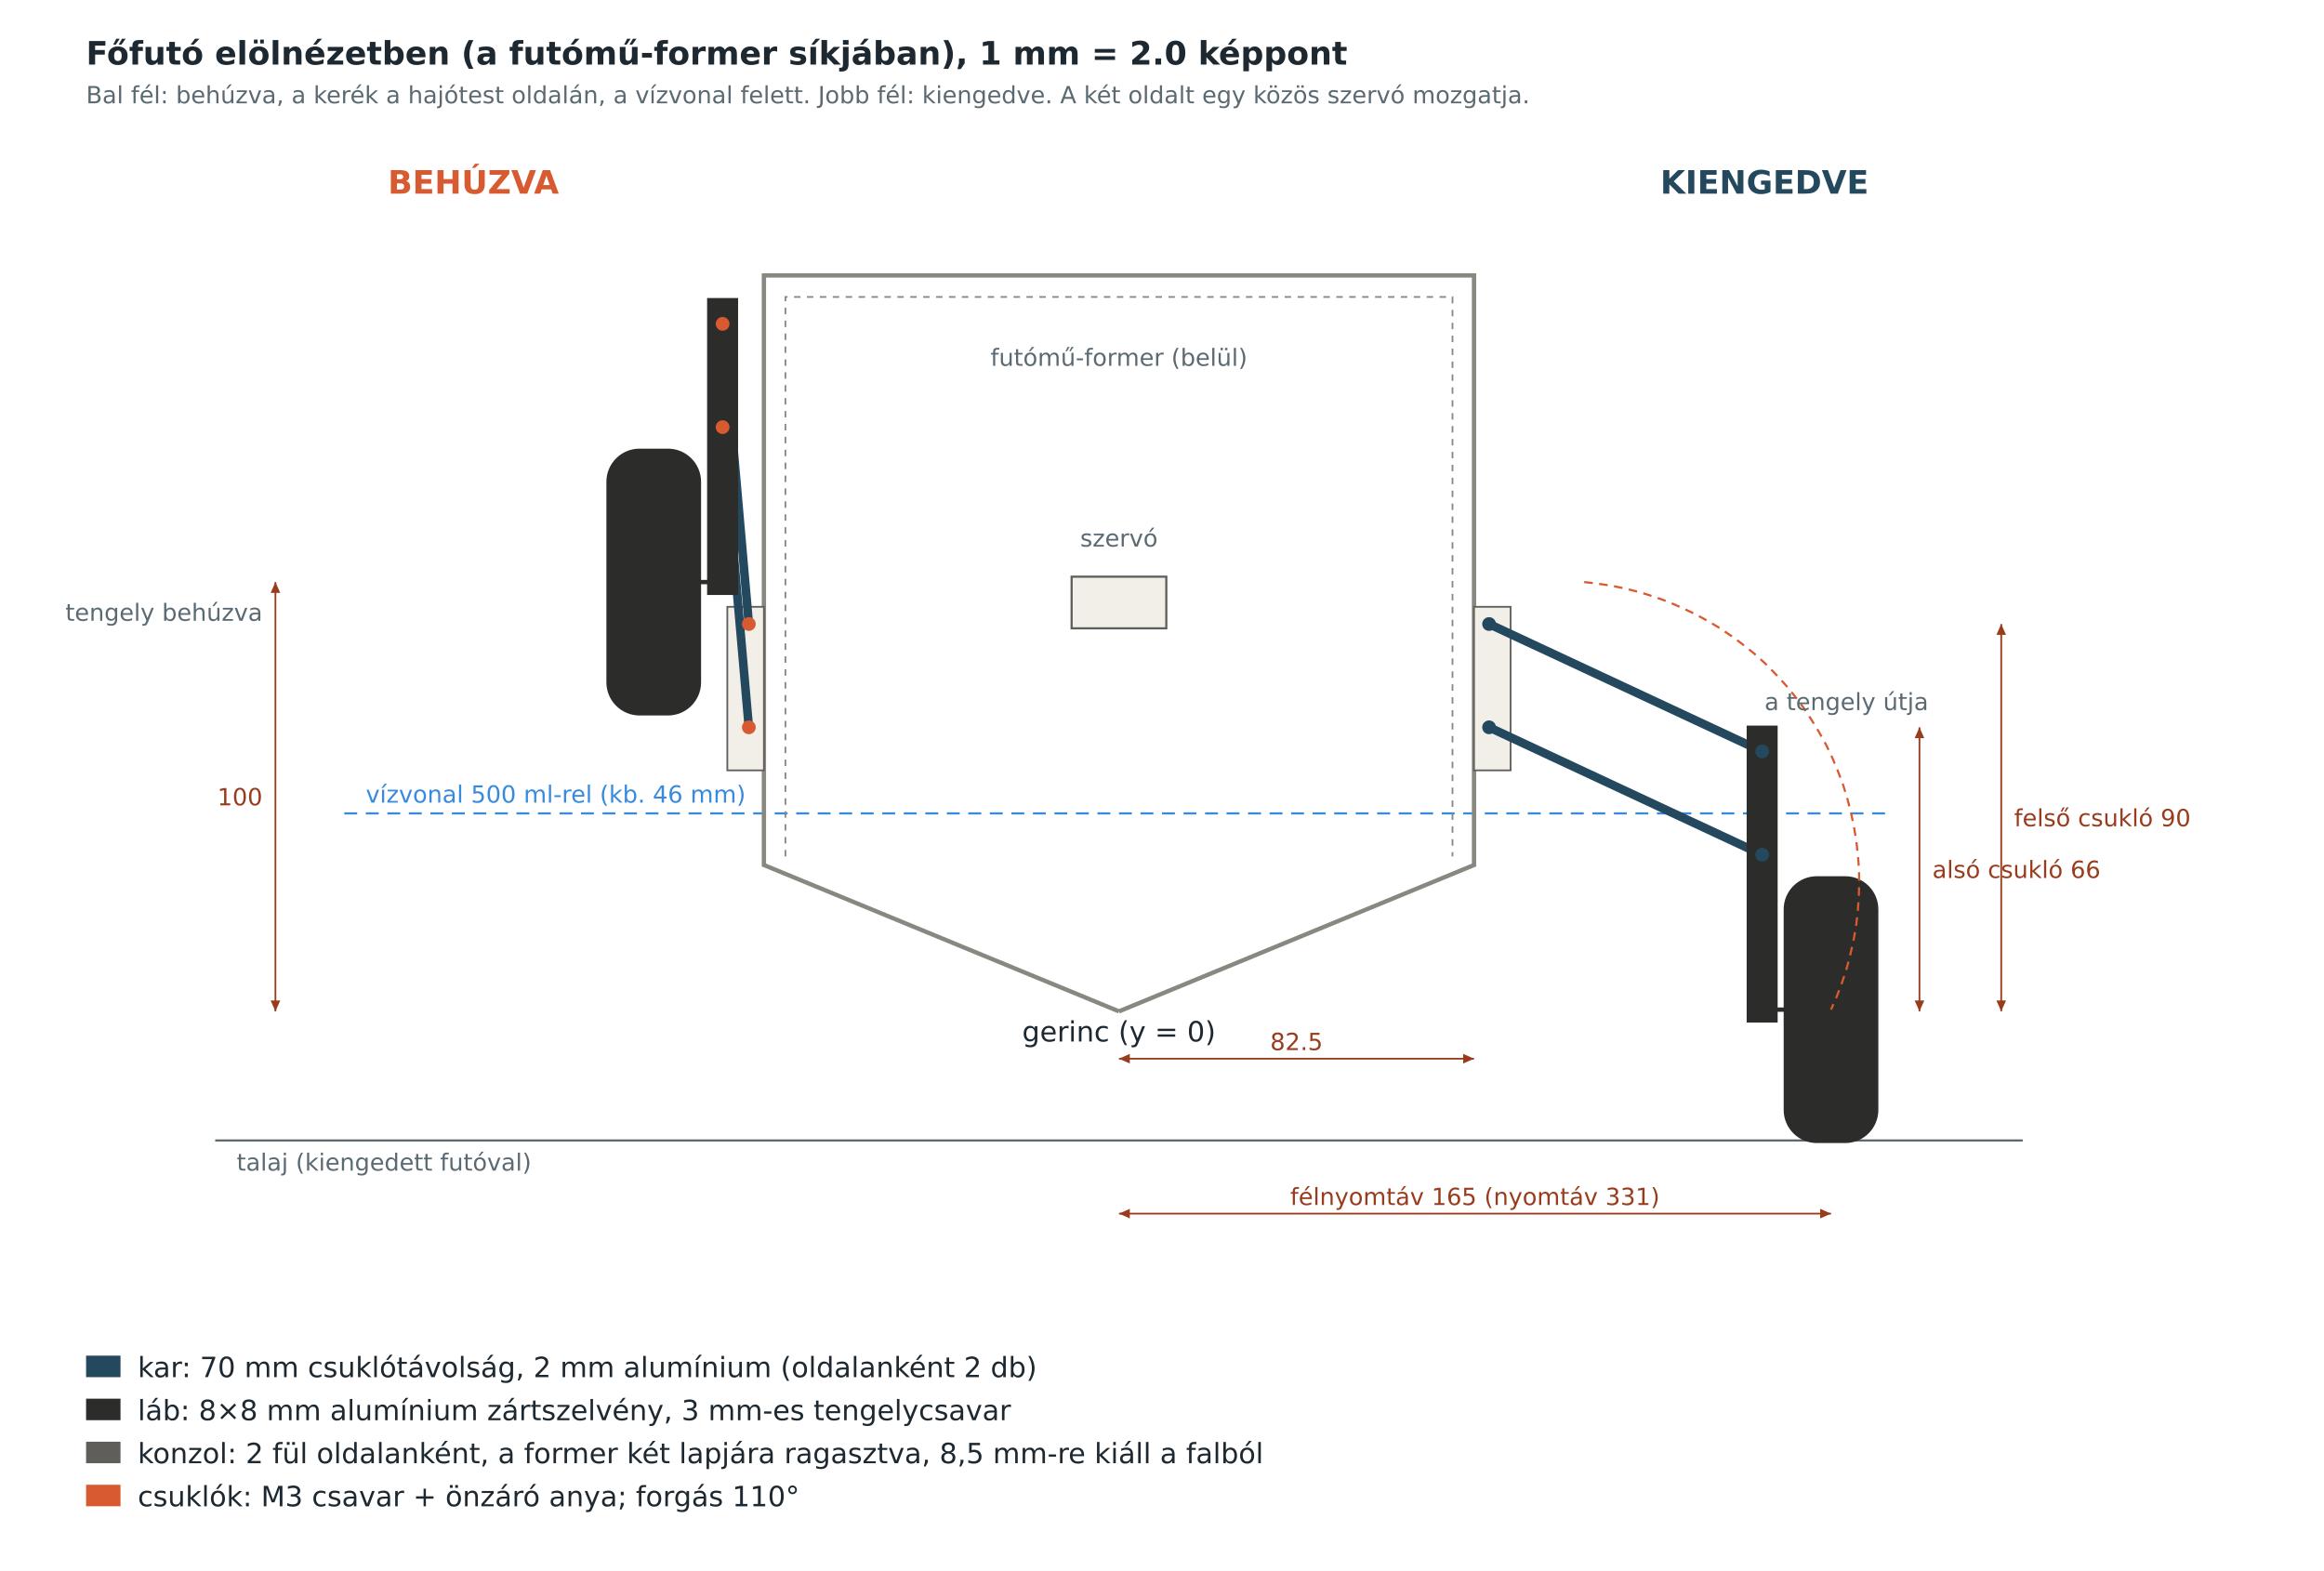
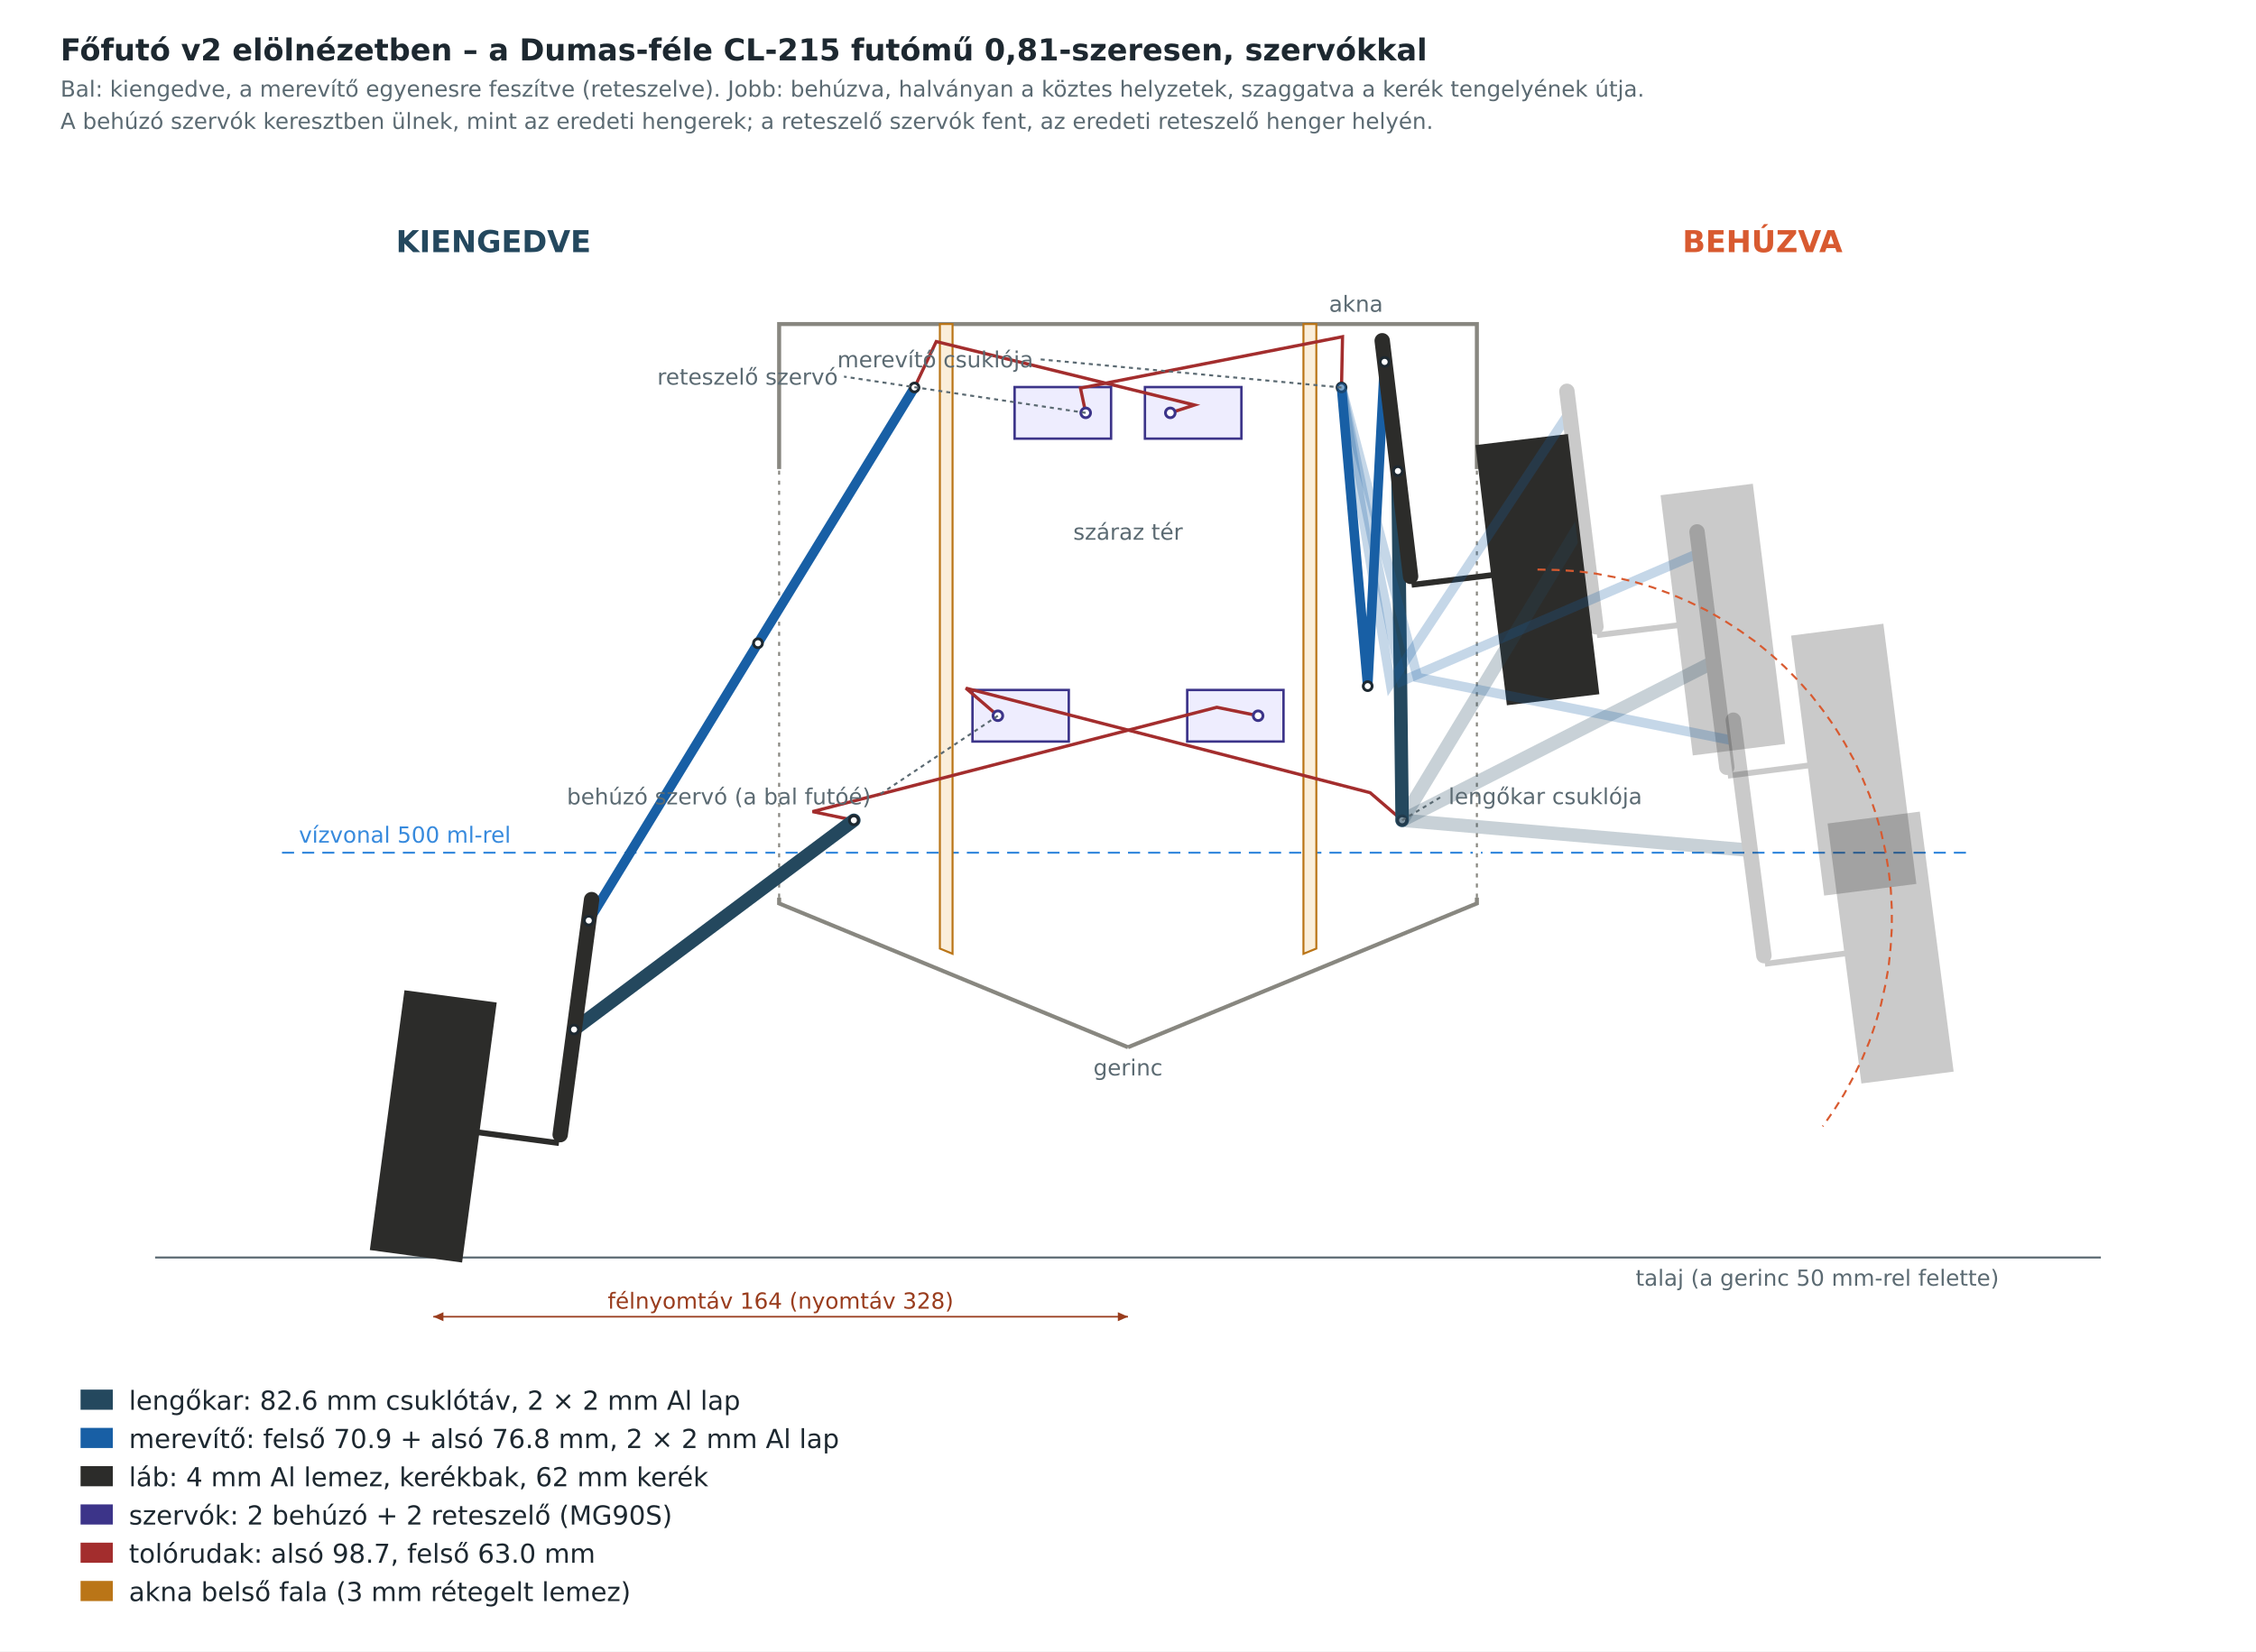
- <svg xmlns="http://www.w3.org/2000/svg" viewBox="0 0 1080 730" width="1080" height="730" role="img">
+ <svg xmlns="http://www.w3.org/2000/svg" viewBox="0 0 1120 820" width="1120" height="820" role="img">
  <defs>
    <marker id="a" viewBox="0 0 10 10" refX="9" refY="5" markerWidth="7" markerHeight="7" orient="auto-start-reverse">
      <path d="M0 1L9 5L0 9z" fill="#993C1D" />
    </marker>
  </defs>
  <style>text{font-family:DejaVu Sans, Arial, Helvetica, sans-serif;fill:#1d2830}.t{font-size:13px}.th{font-size:15px;font-weight:bold}.ts{font-size:11px;fill:#5b6a72}.d{font-size:11px;fill:#993C1D}</style>
-   <rect width="1080" height="730" fill="#fff" />
-   <polyline points="100.0,530.0 940.0,530.0" fill="none" stroke="#5b6a72" stroke-width="1" />
-   <text class="ts" x="110.0" y="544.0">talaj (kiengedett futóval)</text>
-   <polyline points="160.0,378.0 876.0,378.0" fill="none" stroke="#378ADD" stroke-width="1" stroke-dasharray="6 4" />
-   <text class="ts" x="170.0" y="373.0" style="fill:#378ADD">vízvonal 500 ml-rel (kb. 46 mm)</text>
-   <polyline points="520.0,470.0 685.0,402.0 685.0,128.0 355.0,128.0 355.0,402.0 520.0,470.0" fill="none" stroke="#888780" stroke-width="2" />
-   <polyline points="365.0,398.0 365.0,138.0 675.0,138.0 675.0,398.0" fill="none" stroke="#888780" stroke-width="0.8" stroke-dasharray="3 3" />
-   <text class="ts" x="520.0" y="170.0" text-anchor="middle">futómű-former (belül)</text>
-   <rect x="498.0" y="268.0" width="44.0" height="24.0" fill="#F1EFE8" stroke="#5F5E5A" />
-   <text class="ts" x="520.0" y="254.0" text-anchor="middle">szervó</text>
-   <rect x="338.0" y="282.0" width="17.0" height="76.0" fill="#F1EFE8" stroke="#5F5E5A" stroke-width="0.8" />
-   <polyline points="348.0,290.0 335.8,150.5" fill="none" stroke="#24485e" stroke-width="4" />
-   <polyline points="348.0,338.0 335.8,198.5" fill="none" stroke="#24485e" stroke-width="4" />
-   <polyline points="335.8,138.5 335.8,276.5" fill="none" stroke="#2c2c2a" stroke-width="14.4" />
-   <polyline points="335.8,270.5 303.8,270.5" fill="none" stroke="#2c2c2a" stroke-width="2" />
-   <rect x="281.8" y="208.5" width="44.0" height="124.0" rx="15.4" fill="#2c2c2a" />
-   <circle cx="348.0" cy="290.0" r="3.2" fill="#D85A30" />
-   <circle cx="348.0" cy="338.0" r="3.2" fill="#D85A30" />
-   <circle cx="335.8" cy="150.5" r="3.2" fill="#D85A30" />
-   <circle cx="335.8" cy="198.5" r="3.2" fill="#D85A30" />
-   <text class="th" x="220.0" y="90.0" text-anchor="middle" style="fill:#D85A30">BEHÚZVA</text>
-   <rect x="685.0" y="282.0" width="17.0" height="76.0" fill="#F1EFE8" stroke="#5F5E5A" stroke-width="0.8" />
-   <polyline points="692.0,290.0 818.9,349.2" fill="none" stroke="#24485e" stroke-width="4" />
-   <polyline points="692.0,338.0 818.9,397.2" fill="none" stroke="#24485e" stroke-width="4" />
-   <polyline points="818.9,337.2 818.9,475.2" fill="none" stroke="#2c2c2a" stroke-width="14.4" />
-   <polyline points="818.9,469.2 850.9,469.2" fill="none" stroke="#2c2c2a" stroke-width="2" />
-   <rect x="828.9" y="407.2" width="44.0" height="124.0" rx="15.4" fill="#2c2c2a" />
-   <circle cx="692.0" cy="290.0" r="3.2" fill="#24485e" />
-   <circle cx="692.0" cy="338.0" r="3.2" fill="#24485e" />
-   <circle cx="818.9" cy="349.2" r="3.2" fill="#24485e" />
-   <circle cx="818.9" cy="397.2" r="3.2" fill="#24485e" />
-   <text class="th" x="820.0" y="90.0" text-anchor="middle" style="fill:#24485e">KIENGEDVE</text>
-   <polyline points="736.2,270.5 742.9,271.3 749.5,272.3 756.1,273.7 762.6,275.4 769.0,277.4 775.3,279.7 781.5,282.4 787.6,285.3 793.5,288.5 799.2,291.9 804.8,295.7 810.2,299.7 815.4,303.9 820.4,308.4 825.1,313.2 829.7,318.2 833.9,323.3 838.0,328.7 841.7,334.3 845.2,340.0 848.5,345.9 851.4,351.9 854.0,358.1 856.4,364.4 858.4,370.8 860.1,377.3 861.5,383.9 862.6,390.5 863.4,397.2 863.9,403.9 864.0,410.6 863.8,417.3 863.3,424.0 862.5,430.7 861.3,437.3 859.8,443.9 858.1,450.3 856.0,456.7 853.6,463.0 850.9,469.2" fill="none" stroke="#D85A30" stroke-width="1" stroke-dasharray="4 3" />
-   <text class="ts" x="820.0" y="330.0">a tengely útja</text>
-   <line x1="520.0" y1="564.0" x2="850.9" y2="564.0" stroke="#993C1D" stroke-width="0.8" marker-start="url(#a)" marker-end="url(#a)" />
-   <text class="d" x="685.45" y="560.0" text-anchor="middle">félnyomtáv 165 (nyomtáv 331)</text>
-   <line x1="520.0" y1="492.0" x2="685.0" y2="492.0" stroke="#993C1D" stroke-width="0.8" marker-start="url(#a)" marker-end="url(#a)" />
-   <text class="d" x="602.5" y="488.0" text-anchor="middle">82.5</text>
-   <line x1="930.0" y1="470.0" x2="930.0" y2="290.0" stroke="#993C1D" stroke-width="0.8" marker-start="url(#a)" marker-end="url(#a)" />
-   <text class="d" x="936.0" y="384.0" text-anchor="start">felső csukló 90</text>
-   <line x1="892.0" y1="470.0" x2="892.0" y2="338.0" stroke="#993C1D" stroke-width="0.8" marker-start="url(#a)" marker-end="url(#a)" />
-   <text class="d" x="898.0" y="408.0" text-anchor="start">alsó csukló 66</text>
-   <line x1="128.0" y1="470.0" x2="128.0" y2="270.5" stroke="#993C1D" stroke-width="0.8" marker-start="url(#a)" marker-end="url(#a)" />
-   <text class="d" x="122.0" y="374.25" text-anchor="end">100</text>
-   <text class="ts" x="122.0" y="288.5" text-anchor="end">tengely behúzva</text>
-   <text class="t" x="520.0" y="484.0" text-anchor="middle">gerinc (y = 0)</text>
-   <rect x="40" y="630" width="16" height="10" fill="#24485e" />
-   <text class="t" x="64" y="640">kar: 70 mm csuklótávolság, 2 mm alumínium (oldalanként 2 db)</text>
-   <rect x="40" y="650" width="16" height="10" fill="#2c2c2a" />
-   <text class="t" x="64" y="660">láb: 8×8 mm alumínium zártszelvény, 3 mm-es tengelycsavar</text>
-   <rect x="40" y="670" width="16" height="10" fill="#5F5E5A" />
-   <text class="t" x="64" y="680">konzol: 2 fül oldalanként, a former két lapjára ragasztva, 8,5 mm-re kiáll a falból</text>
-   <rect x="40" y="690" width="16" height="10" fill="#D85A30" />
-   <text class="t" x="64" y="700">csuklók: M3 csavar + önzáró anya; forgás 110°</text>
-   <text class="th" x="40" y="30">Főfutó elölnézetben (a futómű-former síkjában), 1 mm = 2.0 képpont</text>
-   <text class="ts" x="40" y="48">Bal fél: behúzva, a kerék a hajótest oldalán, a vízvonal felett. Jobb fél: kiengedve. A két oldalt egy közös szervó mozgatja.</text>
+   <rect width="1120" height="820" fill="#fff" />
+   <polyline points="77.0,624.4 1043.0,624.4" fill="none" stroke="#5b6a72" stroke-width="1" />
+   <text class="ts" x="812.0" y="638.4" text-anchor="start">talaj (a gerinc 50 mm-rel felette)</text>
+   <polyline points="140.0,423.4 980.0,423.4" fill="none" stroke="#378ADD" stroke-width="1" stroke-dasharray="6 4" />
+   <text class="ts" x="148.4" y="418.4" text-anchor="start" style="fill:#378ADD">vízvonal 500 ml-rel</text>
+   <polyline points="560.0,520.0 733.2,448.6 733.2,160.9 386.8,160.9 386.8,448.6 560.0,520.0" fill="none" stroke="#888780" stroke-width="2" />
+   <polygon points="472.9,473.6 466.6,471.0 466.6,160.9 472.9,160.9" fill="#FAEEDA" stroke="#BA7517" stroke-width="1" />
+   <polyline points="386.8,445.7 386.8,232.9" fill="none" stroke="#fff" stroke-width="4" />
+   <polyline points="386.8,445.7 386.8,232.9" fill="none" stroke="#888780" stroke-width="1" stroke-dasharray="2 3" />
+   <polygon points="647.1,473.6 653.5,471.0 653.5,160.9 647.1,160.9" fill="#FAEEDA" stroke="#BA7517" stroke-width="1" />
+   <polyline points="733.2,445.7 733.2,232.9" fill="none" stroke="#fff" stroke-width="4" />
+   <polyline points="733.2,445.7 733.2,232.9" fill="none" stroke="#888780" stroke-width="1" stroke-dasharray="2 3" />
+   <polygon points="637.2,368.2 589.4,368.2 589.4,342.6 637.2,342.6" fill="#EEEDFE" stroke="#3C3489" stroke-width="1.2" />
+   <polygon points="616.3,217.8 568.4,217.8 568.4,192.2 616.3,192.2" fill="#EEEDFE" stroke="#3C3489" stroke-width="1.2" />
+   <polyline points="624.6,355.4 604.1,351.2 403.4,403.0 423.9,407.3" fill="none" stroke="#A32D2D" stroke-width="1.6" />
+   <polyline points="581.0,205.0 593.0,201.1 464.8,169.6 454.0,192.4" fill="none" stroke="#A32D2D" stroke-width="1.6" />
+   <circle cx="624.6" cy="355.4" r="2.4" fill="#fff" stroke="#3C3489" stroke-width="1.4" />
+   <circle cx="581.0" cy="205.0" r="2.4" fill="#fff" stroke="#3C3489" stroke-width="1.4" />
+   <g>
+     <polyline points="423.9,407.3 285.0,511.2" fill="none" stroke="#24485e" stroke-width="6.682" stroke-linecap="round" />
+     <polyline points="454.0,192.4 376.3,319.4 292.3,457.1" fill="none" stroke="#185FA5" stroke-width="4.773" stroke-linecap="round" />
+     <polyline points="293.7,446.7 278.1,563.4" fill="none" stroke="#2c2c2a" stroke-width="7.636" stroke-linecap="round" />
+     <polyline points="277.5,567.6 215.1,559.3" fill="none" stroke="#2c2c2a" stroke-width="2.864" />
+     <polygon points="200.8,491.7 246.6,497.8 229.4,626.9 183.6,620.7" fill="#2c2c2a" stroke="none" />
+   </g>
+   <circle cx="423.9" cy="407.3" r="2.2" fill="#fff" stroke="#1d2830" stroke-width="1.4" />
+   <circle cx="454.0" cy="192.4" r="2.2" fill="#fff" stroke="#1d2830" stroke-width="1.4" />
+   <circle cx="285.0" cy="511.2" r="2.2" fill="#fff" stroke="#1d2830" stroke-width="1.4" />
+   <circle cx="292.3" cy="457.1" r="2.2" fill="#fff" stroke="#1d2830" stroke-width="1.4" />
+   <circle cx="376.3" cy="319.4" r="2.2" fill="#fff" stroke="#1d2830" stroke-width="1.4" />
+   <polygon points="482.8,368.2 530.6,368.2 530.6,342.6 482.8,342.6" fill="#EEEDFE" stroke="#3C3489" stroke-width="1.2" />
+   <polygon points="503.7,217.8 551.6,217.8 551.6,192.2 503.7,192.2" fill="#EEEDFE" stroke="#3C3489" stroke-width="1.2" />
+   <polyline points="495.4,355.4 479.5,341.7 680.2,393.6 696.1,407.3" fill="none" stroke="#A32D2D" stroke-width="1.6" />
+   <polyline points="539.0,205.0 536.4,192.7 666.5,167.2 666.0,192.4" fill="none" stroke="#A32D2D" stroke-width="1.6" />
+   <circle cx="495.4" cy="355.4" r="2.4" fill="#fff" stroke="#3C3489" stroke-width="1.4" />
+   <circle cx="539.0" cy="205.0" r="2.4" fill="#fff" stroke="#3C3489" stroke-width="1.4" />
+   <g>
+     <polyline points="696.1,407.3 694.0,233.9" fill="none" stroke="#24485e" stroke-width="6.682" stroke-linecap="round" />
+     <polyline points="666.0,192.4 679.0,340.7 687.4,179.7" fill="none" stroke="#185FA5" stroke-width="4.773" stroke-linecap="round" />
+     <polyline points="686.2,169.2 700.3,286.2" fill="none" stroke="#2c2c2a" stroke-width="7.636" stroke-linecap="round" />
+     <polyline points="700.8,290.4 763.3,282.8" fill="none" stroke="#2c2c2a" stroke-width="2.864" />
+     <polygon points="778.4,215.5 732.5,221.0 748.1,350.2 794.0,344.7" fill="#2c2c2a" stroke="none" />
+   </g>
+   <circle cx="696.1" cy="407.3" r="2.2" fill="#fff" stroke="#1d2830" stroke-width="1.4" />
+   <circle cx="666.0" cy="192.4" r="2.2" fill="#fff" stroke="#1d2830" stroke-width="1.4" />
+   <circle cx="694.0" cy="233.9" r="2.2" fill="#fff" stroke="#1d2830" stroke-width="1.4" />
+   <circle cx="687.4" cy="179.7" r="2.2" fill="#fff" stroke="#1d2830" stroke-width="1.4" />
+   <circle cx="679.0" cy="340.7" r="2.2" fill="#fff" stroke="#1d2830" stroke-width="1.4" />
+   <g opacity="0.25">
+     <polyline points="696.1,407.3 785.9,258.9" fill="none" stroke="#24485e" stroke-width="6.682" stroke-linecap="round" />
+     <polyline points="666.0,192.4 690.3,339.3 779.2,204.7" fill="none" stroke="#185FA5" stroke-width="4.773" stroke-linecap="round" />
+     <polyline points="777.9,194.3 792.3,311.2" fill="none" stroke="#2c2c2a" stroke-width="7.636" stroke-linecap="round" />
+     <polyline points="792.8,315.4 855.3,307.7" fill="none" stroke="#2c2c2a" stroke-width="2.864" />
+     <polygon points="870.2,240.2 824.4,245.9 840.4,375.1 886.2,369.4" fill="#2c2c2a" stroke="none" />
+   </g>
+   <g opacity="0.25">
+     <polyline points="696.1,407.3 850.7,328.7" fill="none" stroke="#24485e" stroke-width="6.682" stroke-linecap="round" />
+     <polyline points="666.0,192.4 695.7,338.3 843.8,274.5" fill="none" stroke="#185FA5" stroke-width="4.773" stroke-linecap="round" />
+     <polyline points="842.5,264.1 857.3,381.0" fill="none" stroke="#2c2c2a" stroke-width="7.636" stroke-linecap="round" />
+     <polyline points="857.8,385.2 920.3,377.2" fill="none" stroke="#2c2c2a" stroke-width="2.864" />
+     <polygon points="935.0,309.7 889.2,315.6 905.6,444.7 951.4,438.9" fill="#2c2c2a" stroke="none" />
+   </g>
+   <g opacity="0.25">
+     <polyline points="696.1,407.3 868.9,422.2" fill="none" stroke="#24485e" stroke-width="6.682" stroke-linecap="round" />
+     <polyline points="666.0,192.4 703.7,336.4 861.8,368.0" fill="none" stroke="#185FA5" stroke-width="4.773" stroke-linecap="round" />
+     <polyline points="860.5,357.6 875.7,474.5" fill="none" stroke="#2c2c2a" stroke-width="7.636" stroke-linecap="round" />
+     <polyline points="876.2,478.6 938.6,470.5" fill="none" stroke="#2c2c2a" stroke-width="2.864" />
+     <polygon points="953.1,403.0 907.3,408.9 924.1,538.0 969.9,532.1" fill="#2c2c2a" stroke="none" />
+   </g>
+   <polyline points="763.3,282.8 772.9,283.0 782.6,283.6 792.1,284.8 801.6,286.6 811.0,288.8 820.3,291.6 829.4,294.9 838.2,298.7 846.9,302.9 855.3,307.7 863.4,312.9 871.3,318.5 878.8,324.6 885.9,331.0 892.7,337.9 899.1,345.1 905.0,352.7 910.6,360.6 915.7,368.8 920.3,377.2 924.4,385.9 928.1,394.8 931.2,403.9 933.9,413.2 936.0,422.6 937.6,432.1 938.7,441.7 939.2,451.3 939.2,460.9 938.6,470.5 937.6,480.1 935.9,489.5 933.8,498.9 931.1,508.2 928.0,517.3 924.3,526.2 920.1,534.8 915.5,543.3 910.4,551.4 904.9,559.3" fill="none" stroke="#D85A30" stroke-width="1" stroke-dasharray="4 3" />
+   <text class="ts" x="560.0" y="534.0" text-anchor="middle">gerinc</text>
+   <text class="th" x="245.0" y="125.2" text-anchor="middle" style="fill:#24485e">KIENGEDVE</text>
+   <text class="th" x="875.0" y="125.2" text-anchor="middle" style="fill:#D85A30">BEHÚZVA</text>
+   <text class="ts" x="560.0" y="268.0" text-anchor="middle">száraz tér</text>
+   <text class="ts" x="659.8" y="154.8" text-anchor="start">akna</text>
+   <line x1="696.1" y1="407.3" x2="716.1" y2="395.3" stroke="#5b6a72" stroke-dasharray="2 2" />
+   <text class="ts" x="719.1" y="399.3" text-anchor="start">lengőkar csuklója</text>
+   <line x1="666.0" y1="192.4" x2="516.0" y2="178.4" stroke="#5b6a72" stroke-dasharray="2 2" />
+   <text class="ts" x="513.0" y="182.4" text-anchor="end">merevítő csuklója</text>
+   <line x1="495.4" y1="355.4" x2="435.4" y2="395.4" stroke="#5b6a72" stroke-dasharray="2 2" />
+   <text class="ts" x="432.4" y="399.4" text-anchor="end">behúzó szervó (a bal futóé)</text>
+   <line x1="539.0" y1="205.0" x2="419.0" y2="187.0" stroke="#5b6a72" stroke-dasharray="2 2" />
+   <text class="ts" x="416.0" y="191.0" text-anchor="end">reteszelő szervó</text>
+   <line x1="215.1" y1="653.8" x2="560.0" y2="653.8" stroke="#993C1D" stroke-width="0.8" marker-start="url(#a)" marker-end="url(#a)" />
+   <text class="d" x="387.55" y="649.8" text-anchor="middle">félnyomtáv 164 (nyomtáv 328)</text>
+   <text class="th" x="30" y="30">Főfutó v2 elölnézetben – a Dumas-féle CL-215 futómű 0,81-szeresen, szervókkal</text>
+   <text class="ts" x="30" y="48">Bal: kiengedve, a merevítő egyenesre feszítve (reteszelve). Jobb: behúzva, halványan a köztes helyzetek, szaggatva a kerék tengelyének útja.</text>
+   <text class="ts" x="30" y="64">A behúzó szervók keresztben ülnek, mint az eredeti hengerek; a reteszelő szervók fent, az eredeti reteszelő henger helyén.</text>
+   <rect x="40" y="690" width="16" height="10" fill="#24485e" />
+   <text class="t" x="64" y="700">lengőkar: 82.6 mm csuklótáv, 2 × 2 mm Al lap</text>
+   <rect x="40" y="709" width="16" height="10" fill="#185FA5" />
+   <text class="t" x="64" y="719">merevítő: felső 70.9 + alsó 76.8 mm, 2 × 2 mm Al lap</text>
+   <rect x="40" y="728" width="16" height="10" fill="#2c2c2a" />
+   <text class="t" x="64" y="738">láb: 4 mm Al lemez, kerékbak, 62 mm kerék</text>
+   <rect x="40" y="747" width="16" height="10" fill="#3C3489" />
+   <text class="t" x="64" y="757">szervók: 2 behúzó + 2 reteszelő (MG90S)</text>
+   <rect x="40" y="766" width="16" height="10" fill="#A32D2D" />
+   <text class="t" x="64" y="776">tolórudak: alsó 98.7, felső 63.0 mm</text>
+   <rect x="40" y="785" width="16" height="10" fill="#BA7517" />
+   <text class="t" x="64" y="795">akna belső fala (3 mm rétegelt lemez)</text>
</svg>
